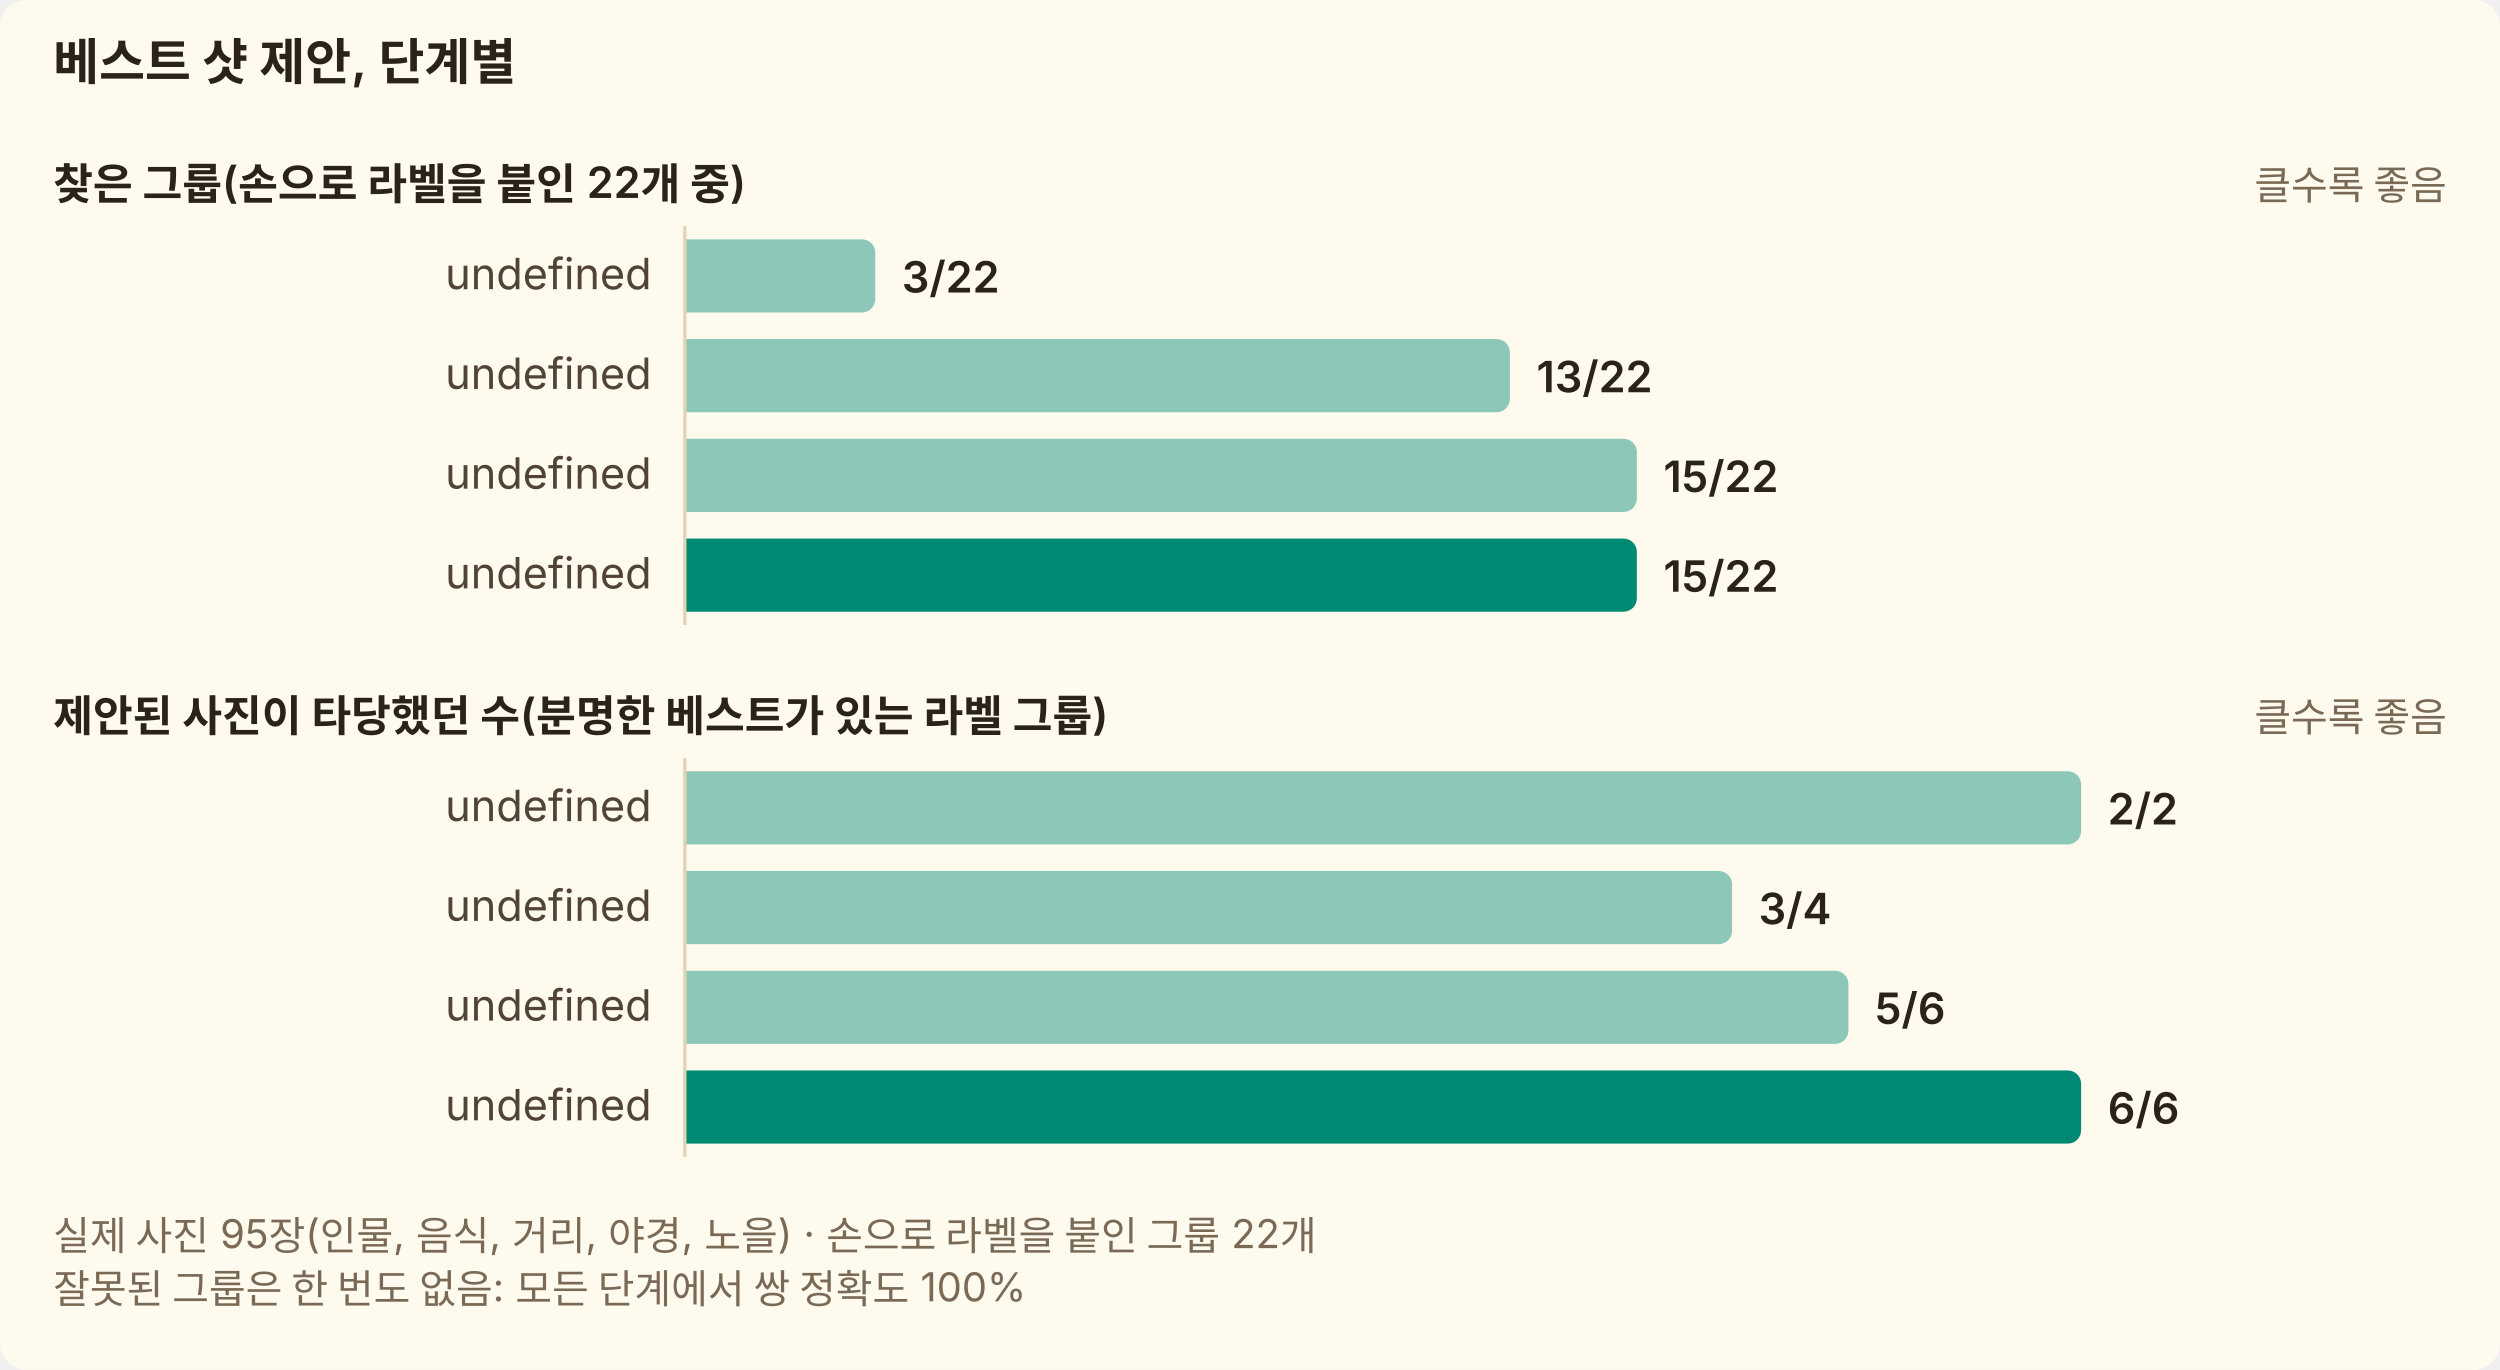
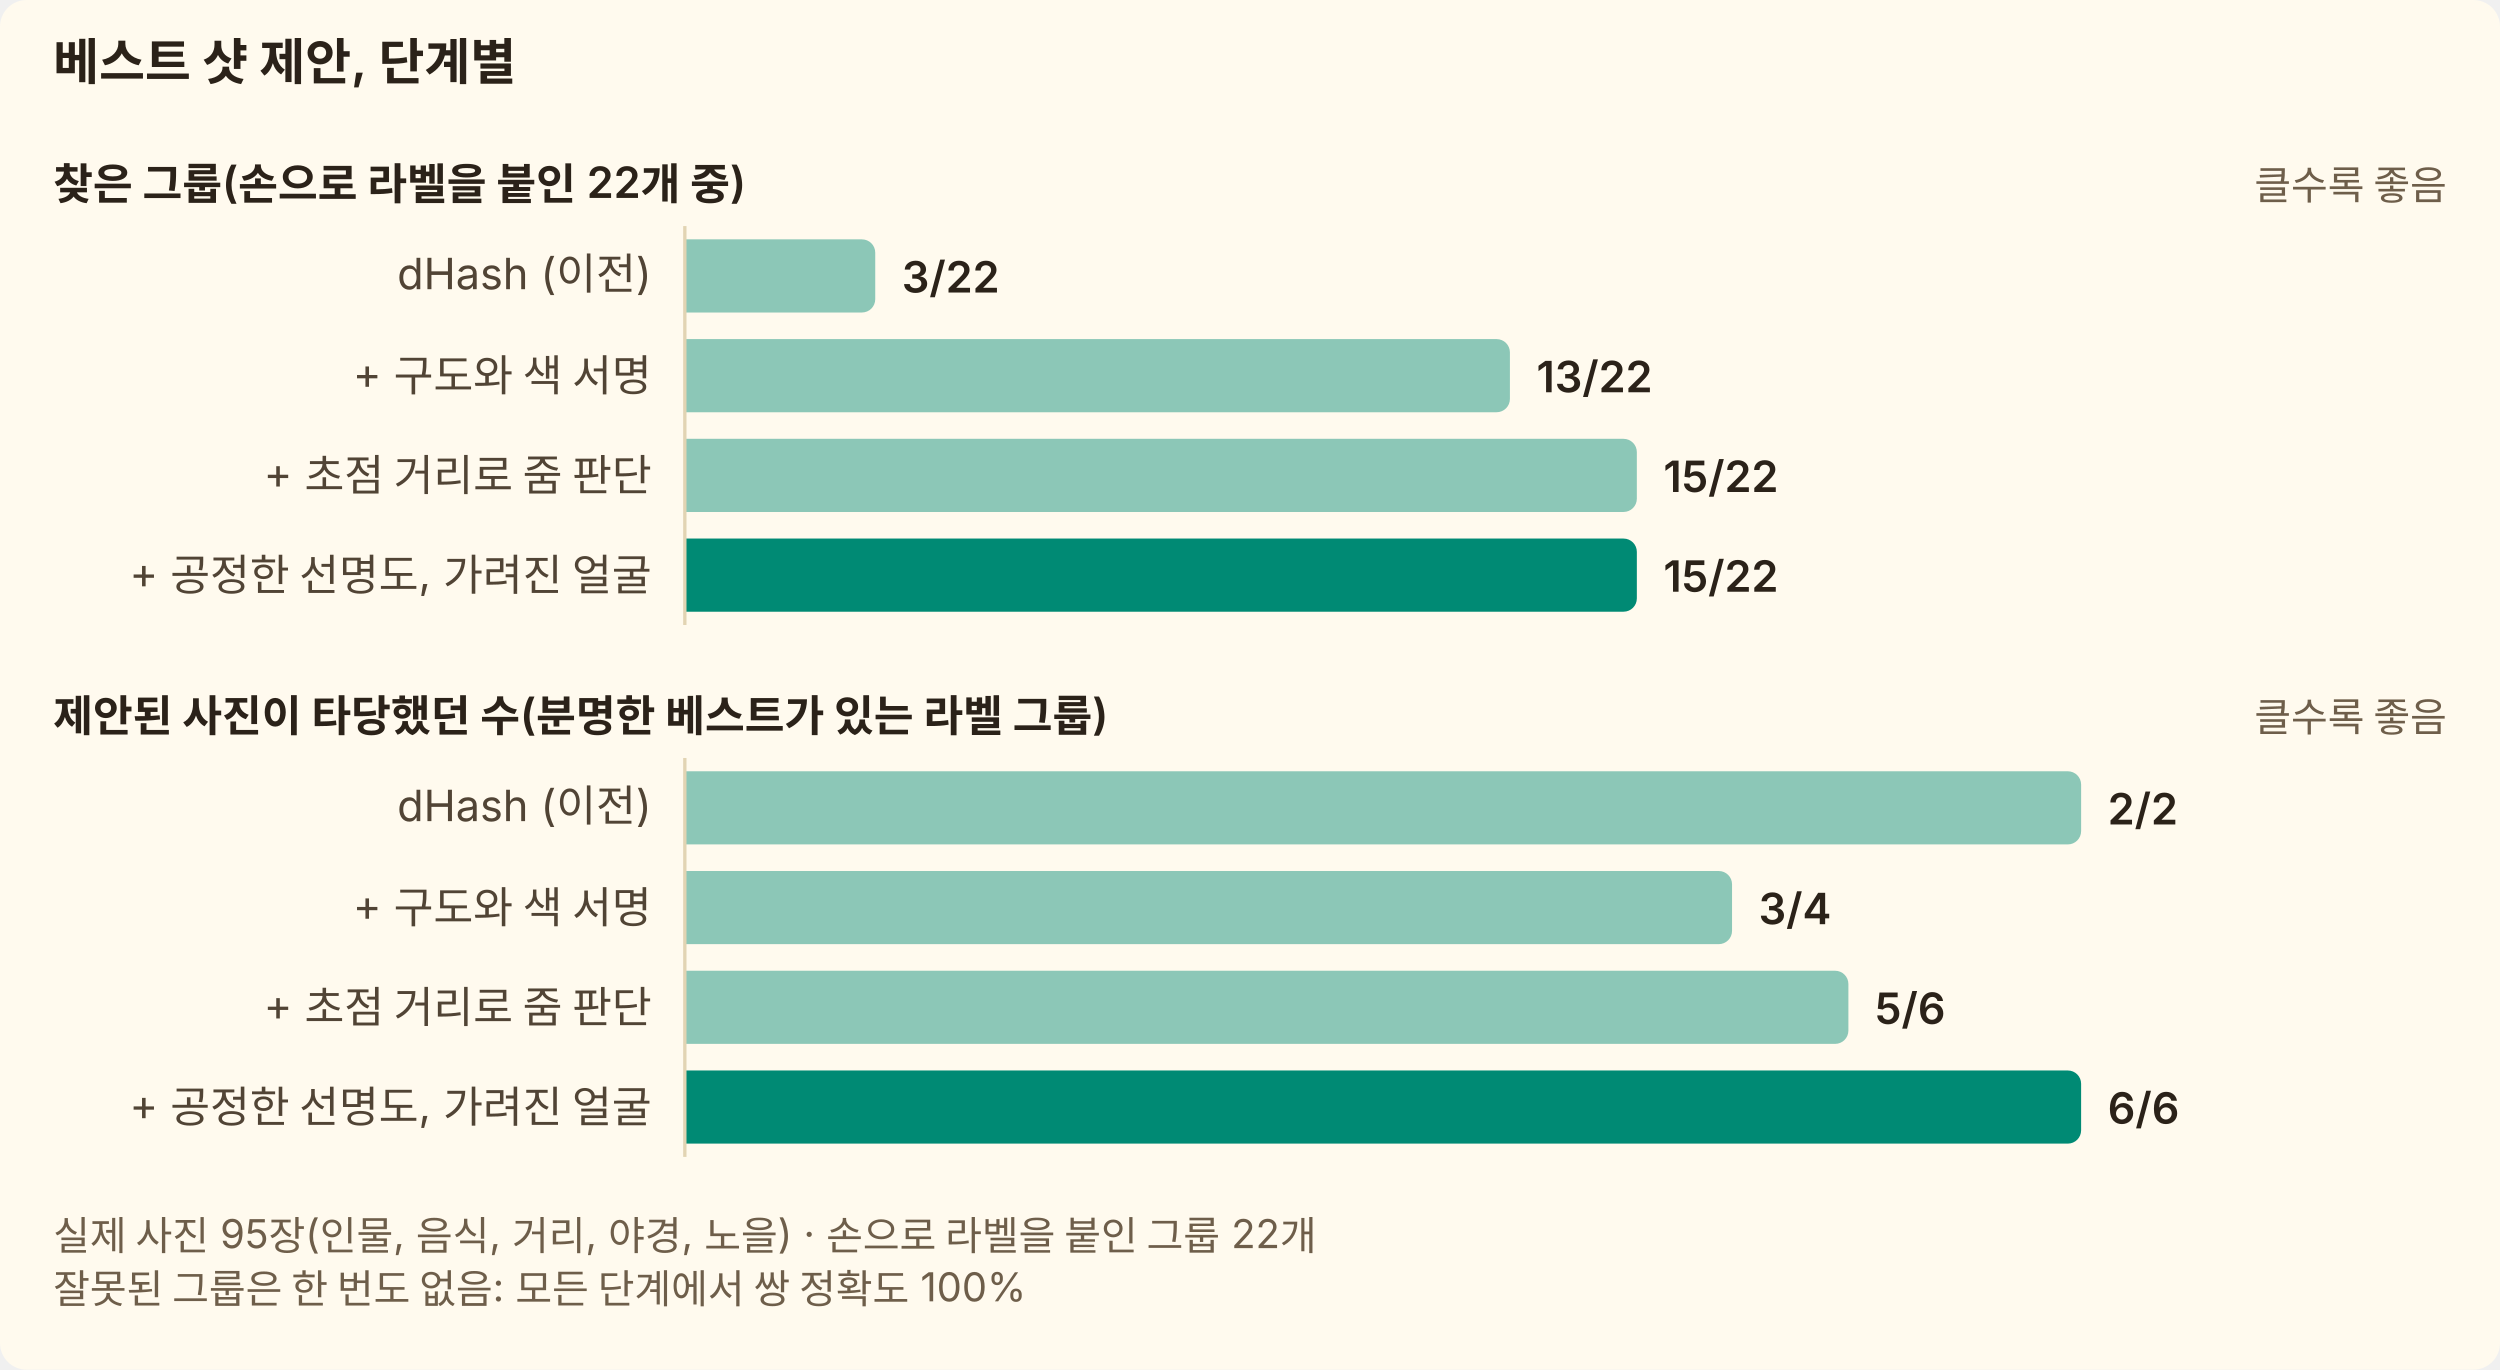
<svg xmlns="http://www.w3.org/2000/svg" viewBox="-16 -16 752 412" width="752" height="412" role="img" aria-labelledby="t d">
  <style>
  .bg{fill:#fffaee} .t1{fill:#2b2219;font:600 13px system-ui,-apple-system,Segoe UI,sans-serif}
  .t2{fill:#514435;font:13px system-ui,-apple-system,Segoe UI,sans-serif}
-   .t3{fill:#7a6a55;font:12px system-ui,-apple-system,Segoe UI,sans-serif}
+   .t3{fill:#6e5e4a;font:12px system-ui,-apple-system,Segoe UI,sans-serif}
  .h{font-size:15px} .num{font-variant-numeric:tabular-nums} .axis{stroke:#e2d4b3;stroke-width:1}
  .ref{stroke:#514435;stroke-width:1.5;stroke-dasharray:4 3} .refw{stroke:#b5652a;stroke-width:1.5;stroke-dasharray:4 3}
-   .s1{fill:#008a74} .old{fill-opacity:.45} .s2{fill:#b5652a} .s3{fill:#1baf7a} .s4{fill:#eda100} .s5{fill:#e87ba4} .gap{stroke:#fffaee;stroke-width:2}
+   .s1{fill:#008a74} .old{fill-opacity:.45} .s2{fill:#b5652a} .s3{fill:#1baf7a} .s4{fill:#b07600} .s5{fill:#c4507e} .gap{stroke:#fffaee;stroke-width:2}
  .in{fill:#fff} .ln{fill:none;stroke:#008a74;stroke-width:2;stroke-linejoin:round} .band{fill:#e2d4b3;fill-opacity:.35}
  @media (prefers-color-scheme: dark){
    .bg{fill:#262019} .t1{fill:#f3ead6} .t2{fill:#d8cab0} .t3{fill:#a8977c} .axis{stroke:#3b3127}
    .ref{stroke:#d8cab0} .refw{stroke:#cc7f3e}
    .s1{fill:#21a593} .s2{fill:#cc7f3e} .s3{fill:#199e70} .s4{fill:#c98500} .s5{fill:#d55181} .gap{stroke:#262019}
    .ln{stroke:#21a593} .band{fill:#3b3127}
  }
</style>
  <rect class="bg" x="-16" y="-16" width="752" height="412" rx="8" />
  <text class="t1 h" x="0" y="8">베스트 샷 제안, 단계별</text>
  <text class="t1" x="0" y="44">찾은 그룹(손으로 라벨을 붙인 22개 중)</text>
  <text class="t3" x="720" y="44" text-anchor="end">클수록 좋음</text>
-   <text class="t2" x="180" y="71" text-anchor="end">undefined</text>
+   <text class="t2" x="180" y="71" text-anchor="end">dHash (이전)</text>
  <path class="s1 old" d="M190 56h53.273a4 4 0 0 1 4 4v14a4 4 0 0 1 -4 4h-53.273z" />
  <text class="t1 num" x="255.273" y="72">3/22</text>
-   <text class="t2" x="180" y="101" text-anchor="end">undefined</text>
+   <text class="t2" x="180" y="101" text-anchor="end">+ 구도와 색 서명</text>
  <path class="s1 old" d="M190 86h244.182a4 4 0 0 1 4 4v14a4 4 0 0 1 -4 4h-244.182z" />
  <text class="t1 num" x="446.182" y="102">13/22</text>
-   <text class="t2" x="180" y="131" text-anchor="end">undefined</text>
+   <text class="t2" x="180" y="131" text-anchor="end">+ 초점 거리로 줌 판단</text>
  <path class="s1 old" d="M190 116h282.364a4 4 0 0 1 4 4v14a4 4 0 0 1 -4 4h-282.364z" />
  <text class="t1 num" x="484.364" y="132">15/22</text>
-   <text class="t2" x="180" y="161" text-anchor="end">undefined</text>
+   <text class="t2" x="180" y="161" text-anchor="end">+ 공정한 선명도, 가려진 얼굴</text>
  <path class="s1" d="M190 146h282.364a4 4 0 0 1 4 4v14a4 4 0 0 1 -4 4h-282.364z" />
  <text class="t1 num" x="484.364" y="162">15/22</text>
  <line class="axis" x1="190" x2="190" y1="52" y2="172" />
  <text class="t1" x="0" y="204">제안된 사진이 타당했던 수(분명한 베스트가 있는 라벨 그룹)</text>
  <text class="t3" x="720" y="204" text-anchor="end">클수록 좋음</text>
-   <text class="t2" x="180" y="231" text-anchor="end">undefined</text>
+   <text class="t2" x="180" y="231" text-anchor="end">dHash (이전)</text>
  <path class="s1 old" d="M190 216h416a4 4 0 0 1 4 4v14a4 4 0 0 1 -4 4h-416z" />
  <text class="t1 num" x="618" y="232">2/2</text>
-   <text class="t2" x="180" y="261" text-anchor="end">undefined</text>
+   <text class="t2" x="180" y="261" text-anchor="end">+ 구도와 색 서명</text>
  <path class="s1 old" d="M190 246h311a4 4 0 0 1 4 4v14a4 4 0 0 1 -4 4h-311z" />
  <text class="t1 num" x="513" y="262">3/4</text>
-   <text class="t2" x="180" y="291" text-anchor="end">undefined</text>
+   <text class="t2" x="180" y="291" text-anchor="end">+ 초점 거리로 줌 판단</text>
  <path class="s1 old" d="M190 276h346a4 4 0 0 1 4 4v14a4 4 0 0 1 -4 4h-346z" />
  <text class="t1 num" x="548" y="292">5/6</text>
-   <text class="t2" x="180" y="321" text-anchor="end">undefined</text>
+   <text class="t2" x="180" y="321" text-anchor="end">+ 공정한 선명도, 가려진 얼굴</text>
  <path class="s1" d="M190 306h416a4 4 0 0 1 4 4v14a4 4 0 0 1 -4 4h-416z" />
  <text class="t1 num" x="618" y="322">6/6</text>
  <line class="axis" x1="190" x2="190" y1="212" y2="332" />
  <text class="t3" x="0" y="360">실제 사진 95장(인물, 음식, 거리, 야경, 노을) · 손으로 라벨을 붙인 그룹 22개</text>
  <text class="t3" x="0" y="376">잘못된 그룹은 한 번도 없음: 모든 단계에서 쌍 정확도 100%</text>
</svg>
